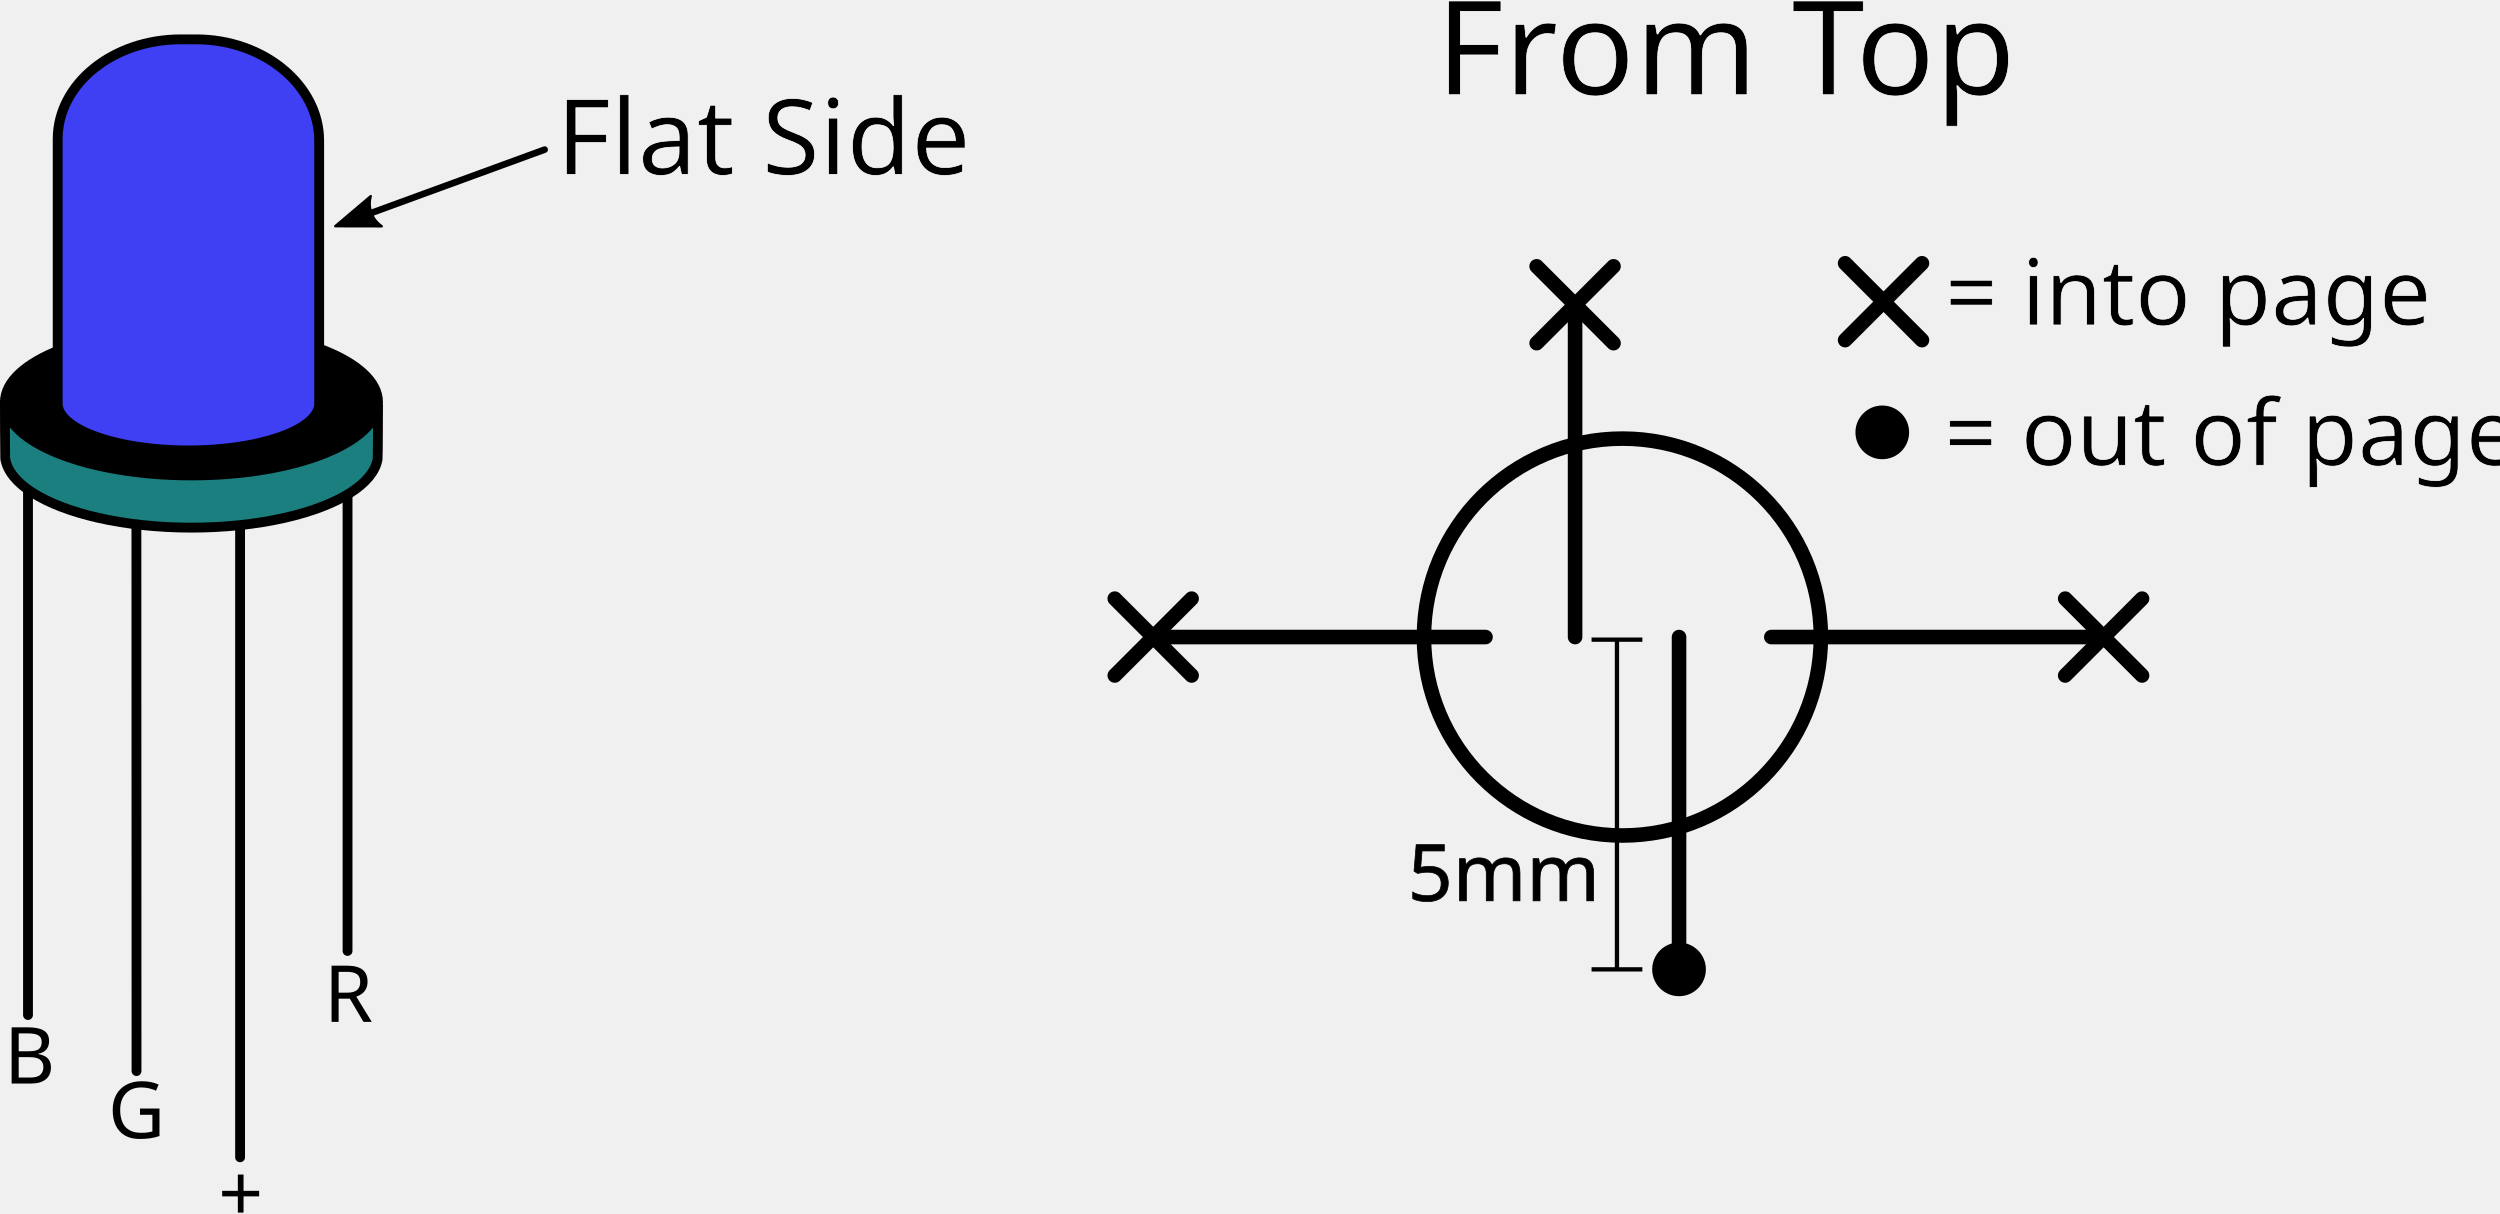
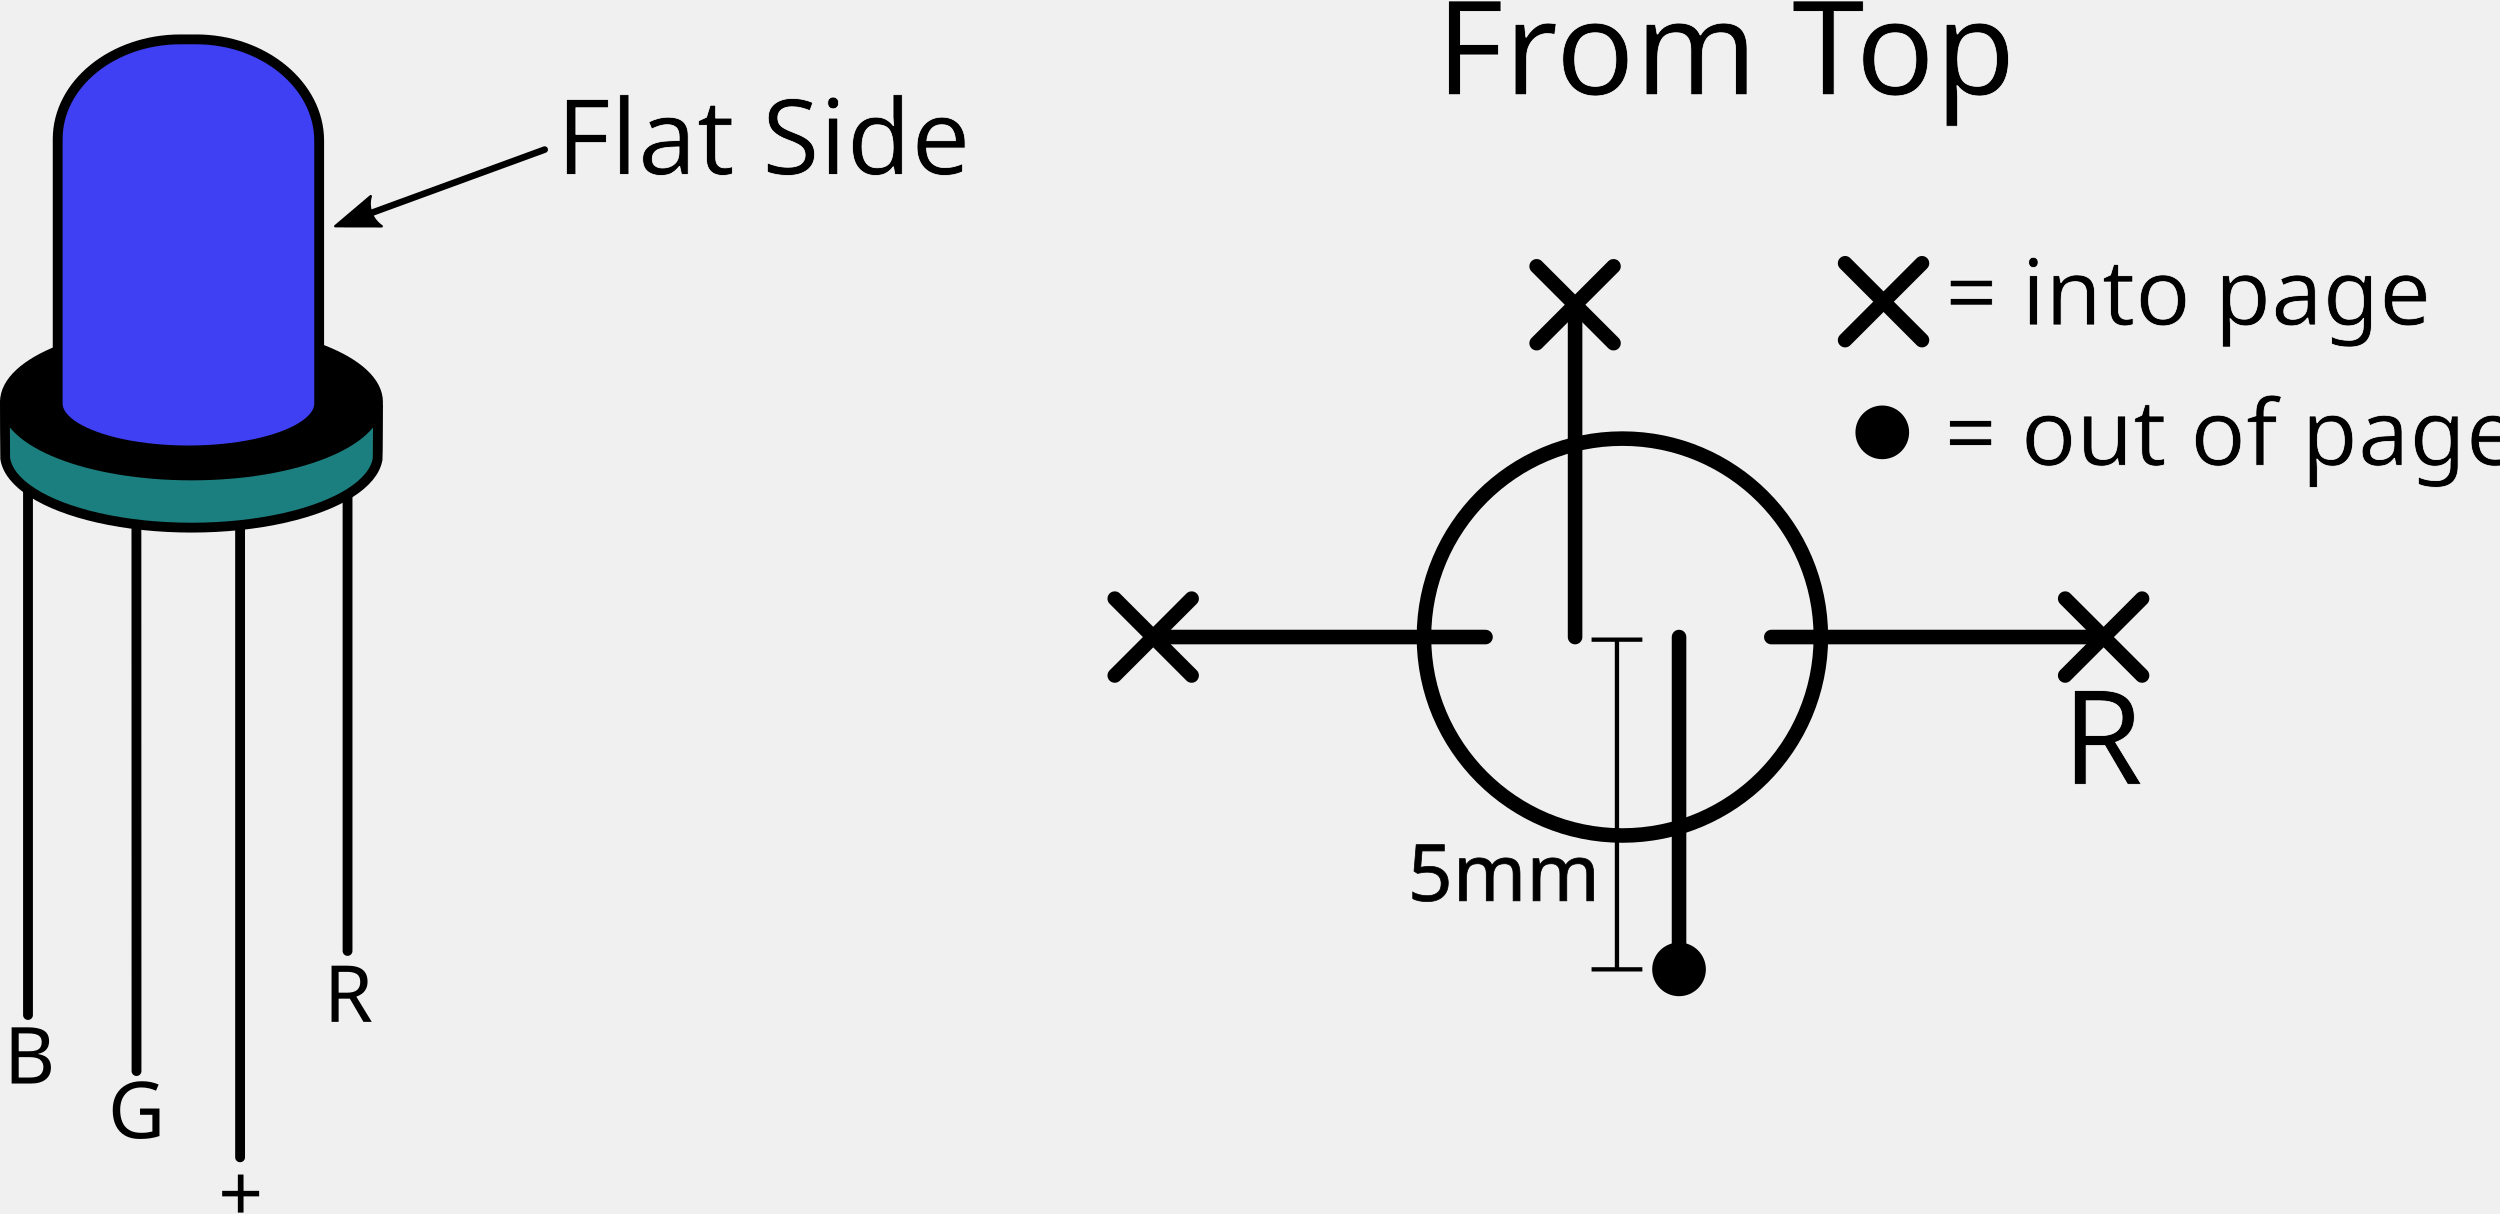
<svg xmlns="http://www.w3.org/2000/svg" width="507.972" height="246.545" viewBox="0 0 507.972 246.545" version="1.1" id="svg5">
  <style id="style28214">
.measure-arrow
{
}
.measure-label
{

}
.measure-line
{
}</style>
  <defs id="defs2">
    <marker orient="auto" refY="0" refX="0" id="marker74502" style="overflow:visible">
      <g id="g74500">
        <path id="path74494" d="M 0,0 H 2" style="fill:none;stroke:context-fill;stroke-width:1.15;stroke-linecap:square" />
        <path id="path74496" d="M 0,0 13,4 9,0 13,-4 Z" style="fill:context-stroke;fill-rule:evenodd;stroke:none" />
        <path id="path74498" d="M 0,-4 V 40" style="fill:none;stroke:context-stroke;stroke-width:1;stroke-linecap:square" />
      </g>
    </marker>
    <marker style="overflow:visible" id="marker74468" refX="0" refY="0" orient="auto">
      <path transform="scale(0.2)" style="fill:context-stroke;fill-rule:evenodd;stroke:context-stroke;stroke-width:1pt" d="M -5,-5 V 5 H 5 V -5 Z" id="path74466" />
    </marker>
    <marker style="overflow:visible" id="SquareS" refX="0" refY="0" orient="auto">
      <path transform="scale(0.2)" style="fill:context-stroke;fill-rule:evenodd;stroke:context-stroke;stroke-width:1pt" d="M -5,-5 V 5 H 5 V -5 Z" id="path16783" />
    </marker>
    <marker style="overflow:visible" id="DiamondM" refX="0" refY="0" orient="auto">
      <path transform="scale(0.4)" style="fill:context-stroke;fill-rule:evenodd;stroke:context-stroke;stroke-width:1pt" d="M 0,-7.071 -7.071,0 0,7.071 7.071,0 Z" id="path16789" />
    </marker>
    <marker style="overflow:visible" id="DotL" refX="0" refY="0" orient="auto">
      <path transform="matrix(0.8,0,0,0.8,5.92,0.8)" style="fill:context-stroke;fill-rule:evenodd;stroke:context-stroke;stroke-width:1pt" d="m -2.5,-1 c 0,2.76 -2.24,5 -5,5 -2.76,0 -5,-2.24 -5,-5 0,-2.76 2.24,-5 5,-5 2.76,0 5,2.24 5,5 z" id="path16768" />
    </marker>
    <marker orient="auto" refY="0" refX="0" id="marker74425" style="overflow:visible">
      <g id="g74423">
        <path id="path74417" d="M 0,0 H 2" style="fill:none;stroke:context-fill;stroke-width:1.15;stroke-linecap:square" />
        <path id="path74419" d="M 0,0 13,4 9,0 13,-4 Z" style="fill:context-stroke;fill-rule:evenodd;stroke:none" />
        <path id="path74421" d="M 0,-4 V 40" style="fill:none;stroke:context-stroke;stroke-width:1;stroke-linecap:square" />
      </g>
    </marker>
    <marker style="overflow:visible" id="SquareM" refX="0" refY="0" orient="auto">
      <path transform="scale(0.4)" style="fill:context-stroke;fill-rule:evenodd;stroke:context-stroke;stroke-width:1pt" d="M -5,-5 V 5 H 5 V -5 Z" id="path16780" />
    </marker>
    <marker style="overflow:visible" id="Arrow2Send" refX="0" refY="0" orient="auto">
      <path transform="matrix(-0.3,0,0,-0.3,0.69,0)" d="M 8.719,4.034 -2.207,0.016 8.719,-4.002 c -1.745,2.372 -1.735,5.617 -6e-7,8.035 z" style="fill:context-stroke;fill-rule:evenodd;stroke:context-stroke;stroke-width:0.625;stroke-linejoin:round" id="path16740" />
    </marker>
    <marker orient="auto" refY="0" refX="0" id="DistanceStart" style="overflow:visible">
      <g id="g2300">
        <path id="path2306" d="M 0,0 H 2" style="fill:none;stroke:context-fill;stroke-width:1.15;stroke-linecap:square" />
        <path id="path2302" d="M 0,0 13,4 9,0 13,-4 Z" style="fill:context-stroke;fill-rule:evenodd;stroke:none" />
        <path id="path2304" d="M 0,-4 V 40" style="fill:none;stroke:context-stroke;stroke-width:1;stroke-linecap:square" />
      </g>
    </marker>
    <marker style="overflow:visible" id="Arrow2Mend" refX="0" refY="0" orient="auto">
      <path transform="scale(-0.6)" d="M 8.719,4.034 -2.207,0.016 8.719,-4.002 c -1.745,2.372 -1.735,5.617 -6e-7,8.035 z" style="fill:context-stroke;fill-rule:evenodd;stroke:context-stroke;stroke-width:0.625;stroke-linejoin:round" id="path16734" />
    </marker>
    <marker style="overflow:visible" id="Arrow2Mstart" refX="0" refY="0" orient="auto">
      <path transform="scale(0.6)" d="M 8.719,4.034 -2.207,0.016 8.719,-4.002 c -1.745,2.372 -1.735,5.617 -6e-7,8.035 z" style="fill:context-stroke;fill-rule:evenodd;stroke:context-stroke;stroke-width:0.625;stroke-linejoin:round" id="path16731" />
    </marker>
  </defs>
  <g id="layer1" transform="translate(-20.3594,-10.31513)">
    <path id="path11458-5" style="fill:#1c7f7f;fill-opacity:1;stroke:#000000;stroke-width:2;stroke-linecap:round;stroke-miterlimit:1.8" d="m 97.169,92.87 c 0,0.337 -0.029,10.417 -0.086,10.75 -0.845,4.936 -7.88,9.415 -18.866,11.91 -11.728,2.664 -26.177,2.664 -37.905,0 -11.118,-2.526 -18.189,-7.082 -18.894,-12.088 -0.039,-0.274 -0.058,-11.107 -0.058,-11.384" />
    <ellipse style="fill:#000000;stroke:#000000;stroke-width:2;stroke-linecap:round;stroke-linejoin:miter;stroke-miterlimit:1.8;stroke-dasharray:none" id="path11458" cx="59.264" cy="92.003" rx="37.905" ry="14.913" />
    <path id="path14207" style="fill:#3f3ff4;fill-opacity:1;stroke:#000000;stroke-width:2;stroke-linecap:round;stroke-miterlimit:1.8" d="m 85.224,92.3 c 0,3.409 -5.065,6.558 -13.286,8.262 -8.222,1.704 -18.351,1.704 -26.573,0 -8.222,-1.704 -13.286,-4.854 -13.286,-8.262 m 0,0 v -53.72 c 0,-11.194 11.193,-20.268 25,-20.268 h 3.129 c 13.807,0 25.002,9.386 25.002,20.58 v 53.72" />
    <path style="fill:#3f3ff4;fill-opacity:1;stroke:#000000;stroke-width:1.349;stroke-linecap:round;stroke-linejoin:miter;stroke-miterlimit:1.8;stroke-dasharray:none;marker-end:url(#Arrow2Mend)" d="M 131.026,40.713 90.166,55.645" id="path16705" />
    <text xml:space="preserve" style="font-style:normal;font-weight:normal;font-size:21.333px;line-height:1.25;font-family:sans-serif;fill:#000000;fill-opacity:1;stroke:#ffffff;stroke-width:0.15;stroke-miterlimit:4;stroke-dasharray:none;stroke-opacity:1" x="133.388" y="45.755" id="text19713">
      <tspan id="tspan19711" x="133.388" y="45.755" style="font-style:normal;font-variant:normal;font-weight:normal;font-stretch:normal;font-size:21.333px;font-family:'Routed Gothic';-inkscape-font-specification:'Routed Gothic, Normal';font-variant-ligatures:normal;font-variant-caps:normal;font-variant-numeric:normal;font-variant-east-asian:normal;fill:#000000;stroke:#ffffff;stroke-width:0.15;stroke-miterlimit:4;stroke-dasharray:none;stroke-opacity:1">Flat Side</tspan>
    </text>
    <path style="fill:#000000;fill-opacity:1;stroke:#000000;stroke-width:2;stroke-linecap:round;stroke-linejoin:miter;stroke-miterlimit:1.8;stroke-dasharray:none" d="M 26.049,110.206 V 216.558" id="path27094" />
    <path style="fill:#000000;fill-opacity:1;stroke:#000000;stroke-width:2;stroke-linecap:round;stroke-linejoin:miter;stroke-miterlimit:1.8;stroke-dasharray:none" d="m 48.076,117.215 0.022,110.73" id="path27096" />
    <path style="fill:#000000;fill-opacity:1;stroke:#000000;stroke-width:2;stroke-linecap:round;stroke-linejoin:miter;stroke-miterlimit:1.8;stroke-dasharray:none" d="M 69.143,117.603 V 245.468" id="path27098" />
    <path style="fill:#000000;fill-opacity:1;stroke:#000000;stroke-width:2;stroke-linecap:round;stroke-linejoin:miter;stroke-miterlimit:1.8;stroke-dasharray:none" d="M 90.976,111.162 V 203.536" id="path27100" />
    <text xml:space="preserve" style="font-style:normal;font-weight:normal;font-size:16px;line-height:1.25;font-family:sans-serif;fill:#000000;fill-opacity:1;stroke:none;stroke-width:0.385" x="21.177" y="230.476" id="text30483">
      <tspan x="21.177" y="230.476" id="tspan30485" style="font-style:normal;font-variant:normal;font-weight:normal;font-stretch:normal;font-size:16px;font-family:'Routed Gothic';-inkscape-font-specification:'Routed Gothic';stroke-width:0.385">B</tspan>
    </text>
    <text xml:space="preserve" style="font-style:normal;font-weight:normal;font-size:40px;line-height:1.25;font-family:sans-serif;fill:#000000;fill-opacity:1;stroke:none" x="45.845" y="459.325" id="text33155">
      <tspan id="tspan33153" x="45.845" y="459.325" />
    </text>
    <text xml:space="preserve" style="font-size:16px;line-height:1.25;font-family:sans-serif" x="42.293" y="241.587" id="text41639">
      <tspan id="tspan41637" x="42.293" y="241.587" style="font-style:normal;font-variant:normal;font-weight:normal;font-stretch:normal;font-family:'Routed Gothic';-inkscape-font-specification:'Routed Gothic'">G</tspan>
    </text>
    <text xml:space="preserve" style="font-size:16px;line-height:1.25;font-family:sans-serif" x="64.702" y="258.485" id="text43833">
      <tspan id="tspan43831" x="64.702" y="258.485" style="font-style:normal;font-variant:normal;font-weight:normal;font-stretch:normal;font-family:'Routed Gothic';-inkscape-font-specification:'Routed Gothic'">+</tspan>
    </text>
    <text xml:space="preserve" style="font-size:16px;line-height:1.25;font-family:sans-serif" x="86.178" y="217.955" id="text46171">
      <tspan id="tspan46169" x="86.178" y="217.955" style="font-style:normal;font-variant:normal;font-weight:normal;font-stretch:normal;font-family:'Routed Gothic';-inkscape-font-specification:'Routed Gothic'">R</tspan>
    </text>
    <circle style="fill:none;fill-opacity:1;stroke:#000000;stroke-width:2.96;stroke-linecap:round;stroke-linejoin:miter;stroke-miterlimit:1.8;stroke-dasharray:none" id="path53609" cx="350.015" cy="139.757" r="40.323" />
    <path style="fill:none;fill-opacity:1;stroke:#000000;stroke-width:2.96;stroke-linecap:round;stroke-linejoin:miter;stroke-miterlimit:1.8;stroke-dasharray:none" d="m 361.521,139.757 v 67.521" id="path54099" />
    <path style="fill:none;fill-opacity:1;stroke:#000000;stroke-width:2.96;stroke-linecap:round;stroke-linejoin:miter;stroke-miterlimit:1.8;stroke-dasharray:none" d="m 380.27,139.757 h 67.521" id="path54099-3" />
    <path style="fill:none;fill-opacity:1;stroke:#000000;stroke-width:2.96;stroke-linecap:round;stroke-linejoin:miter;stroke-miterlimit:1.8;stroke-dasharray:none" d="M 340.398,139.757 V 72.236" id="path54099-3-4" />
    <path style="fill:none;fill-opacity:1;stroke:#000000;stroke-width:2.96;stroke-linecap:round;stroke-linejoin:miter;stroke-miterlimit:1.8;stroke-dasharray:none" d="M 322.196,139.757 H 254.675" id="path54099-3-4-0" />
    <path id="path58806-2-85" style="fill:none;fill-opacity:1;stroke:#000000;stroke-width:2.96;stroke-linecap:round;stroke-linejoin:miter;stroke-miterlimit:1.8;stroke-dasharray:none" d="m 262.483,131.949 -15.617,15.617 m 0,-15.617 15.617,15.617" />
    <path id="path58806-2-6" style="fill:none;fill-opacity:1;stroke:#000000;stroke-width:2.96;stroke-linecap:round;stroke-linejoin:miter;stroke-miterlimit:1.8;stroke-dasharray:none" d="m 455.6,131.949 -15.617,15.617 m 0,-15.617 15.617,15.617" />
    <path id="path58806-2-8" style="fill:none;fill-opacity:1;stroke:#000000;stroke-width:2.96;stroke-linecap:round;stroke-linejoin:miter;stroke-miterlimit:1.8;stroke-dasharray:none" d="m 348.206,64.427 -15.617,15.617 m 0,-15.617 15.617,15.617" />
    <path id="path58806-2-8-1" style="fill:none;fill-opacity:1;stroke:#000000;stroke-width:2.96;stroke-linecap:round;stroke-linejoin:miter;stroke-miterlimit:1.8;stroke-dasharray:none" d="m 410.883,63.807 -15.617,15.617 m 0,-15.617 15.617,15.617" />
    <circle style="fill:#000000;fill-opacity:1;stroke:#000000;stroke-width:1.983;stroke-linecap:round;stroke-linejoin:miter;stroke-miterlimit:1.8;stroke-dasharray:none" id="path59952" cx="361.521" cy="207.278" r="4.463" />
    <circle style="fill:#000000;fill-opacity:1;stroke:#000000;stroke-width:1.983;stroke-linecap:round;stroke-linejoin:miter;stroke-miterlimit:1.8;stroke-dasharray:none" id="path59952-7" cx="402.818" cy="98.166" r="4.463" />
    <text xml:space="preserve" style="font-size:18.667px;line-height:1.25;font-family:sans-serif;stroke:#ffffff;stroke-width:0.15;stroke-miterlimit:4;stroke-dasharray:none;stroke-opacity:1" x="415.577" y="76.35" id="text61672">
      <tspan id="tspan61670" x="415.577" y="76.35" style="font-style:normal;font-variant:normal;font-weight:normal;font-stretch:normal;font-size:18.667px;font-family:'Routed Gothic';-inkscape-font-specification:'Routed Gothic';stroke:#ffffff;stroke-width:0.15;stroke-miterlimit:4;stroke-dasharray:none;stroke-opacity:1">= into page</tspan>
    </text>
    <text xml:space="preserve" style="font-size:18.667px;line-height:1.25;font-family:sans-serif;stroke:#ffffff;stroke-width:0.15;stroke-miterlimit:4;stroke-dasharray:none;stroke-opacity:1" x="415.454" y="104.856" id="text67628">
      <tspan id="tspan67626" x="415.454" y="104.856" style="font-style:normal;font-variant:normal;font-weight:normal;font-stretch:normal;font-size:18.667px;font-family:'Routed Gothic';-inkscape-font-specification:'Routed Gothic';stroke:#ffffff;stroke-width:0.15;stroke-miterlimit:4;stroke-dasharray:none;stroke-opacity:1">= out of page</tspan>
    </text>
    <path id="path74552-8" style="fill:#000000;fill-opacity:1;stroke:#000000;stroke-width:0.874;stroke-linecap:square;stroke-linejoin:miter;stroke-miterlimit:1.8;stroke-dasharray:none;stroke-opacity:1" d="m 344.184,140.285 h 9.448 m -9.448,66.993 h 9.448 m -4.724,0 v -66.993" />
    <text xml:space="preserve" style="font-size:16px;line-height:1.25;font-family:sans-serif;stroke:#000000;stroke-width:0.15;stroke-miterlimit:4;stroke-dasharray:none;stroke-opacity:1;fill:#000000;fill-opacity:1" x="306.394" y="193.36" id="text77055">
      <tspan id="tspan77053" x="306.394" y="193.36" style="font-style:normal;font-variant:normal;font-weight:normal;font-stretch:normal;font-family:'Routed Gothic';-inkscape-font-specification:'Routed Gothic';fill:#000000;stroke:#000000;stroke-width:0.15;stroke-miterlimit:4;stroke-dasharray:none;stroke-opacity:1;fill-opacity:1">5mm</tspan>
    </text>
    <text xml:space="preserve" style="font-size:26.667px;line-height:1.25;font-family:sans-serif;stroke:#ffffff;stroke-width:0.15;stroke-miterlimit:4;stroke-dasharray:none;stroke-opacity:1" x="312.106" y="29.557" id="text81896">
      <tspan id="tspan81894" x="312.106" y="29.557" style="font-style:normal;font-variant:normal;font-weight:normal;font-stretch:normal;font-size:26.667px;font-family:'Routed Gothic';-inkscape-font-specification:'Routed Gothic';stroke:#ffffff;stroke-width:0.15;stroke-miterlimit:4;stroke-dasharray:none;stroke-opacity:1">From Top</tspan>
    </text>
+     <text xml:space="preserve" style="font-style:normal;font-weight:normal;font-size:26.667px;line-height:1.25;font-family:sans-serif;fill:#000000;fill-opacity:1;stroke:#ffffff;stroke-width:0.15;stroke-miterlimit:4;stroke-dasharray:none;stroke-opacity:1" x="439.253" y="169.673" id="text2530">
+       <tspan id="tspan2528" x="439.253" y="169.673" style="font-style:normal;font-variant:normal;font-weight:normal;font-stretch:normal;font-size:26.667px;font-family:'Routed Gothic';-inkscape-font-specification:'Routed Gothic';stroke:#ffffff;stroke-width:0.15;stroke-miterlimit:4;stroke-dasharray:none;stroke-opacity:1">R</tspan>
+     </text>
  </g>
</svg>
